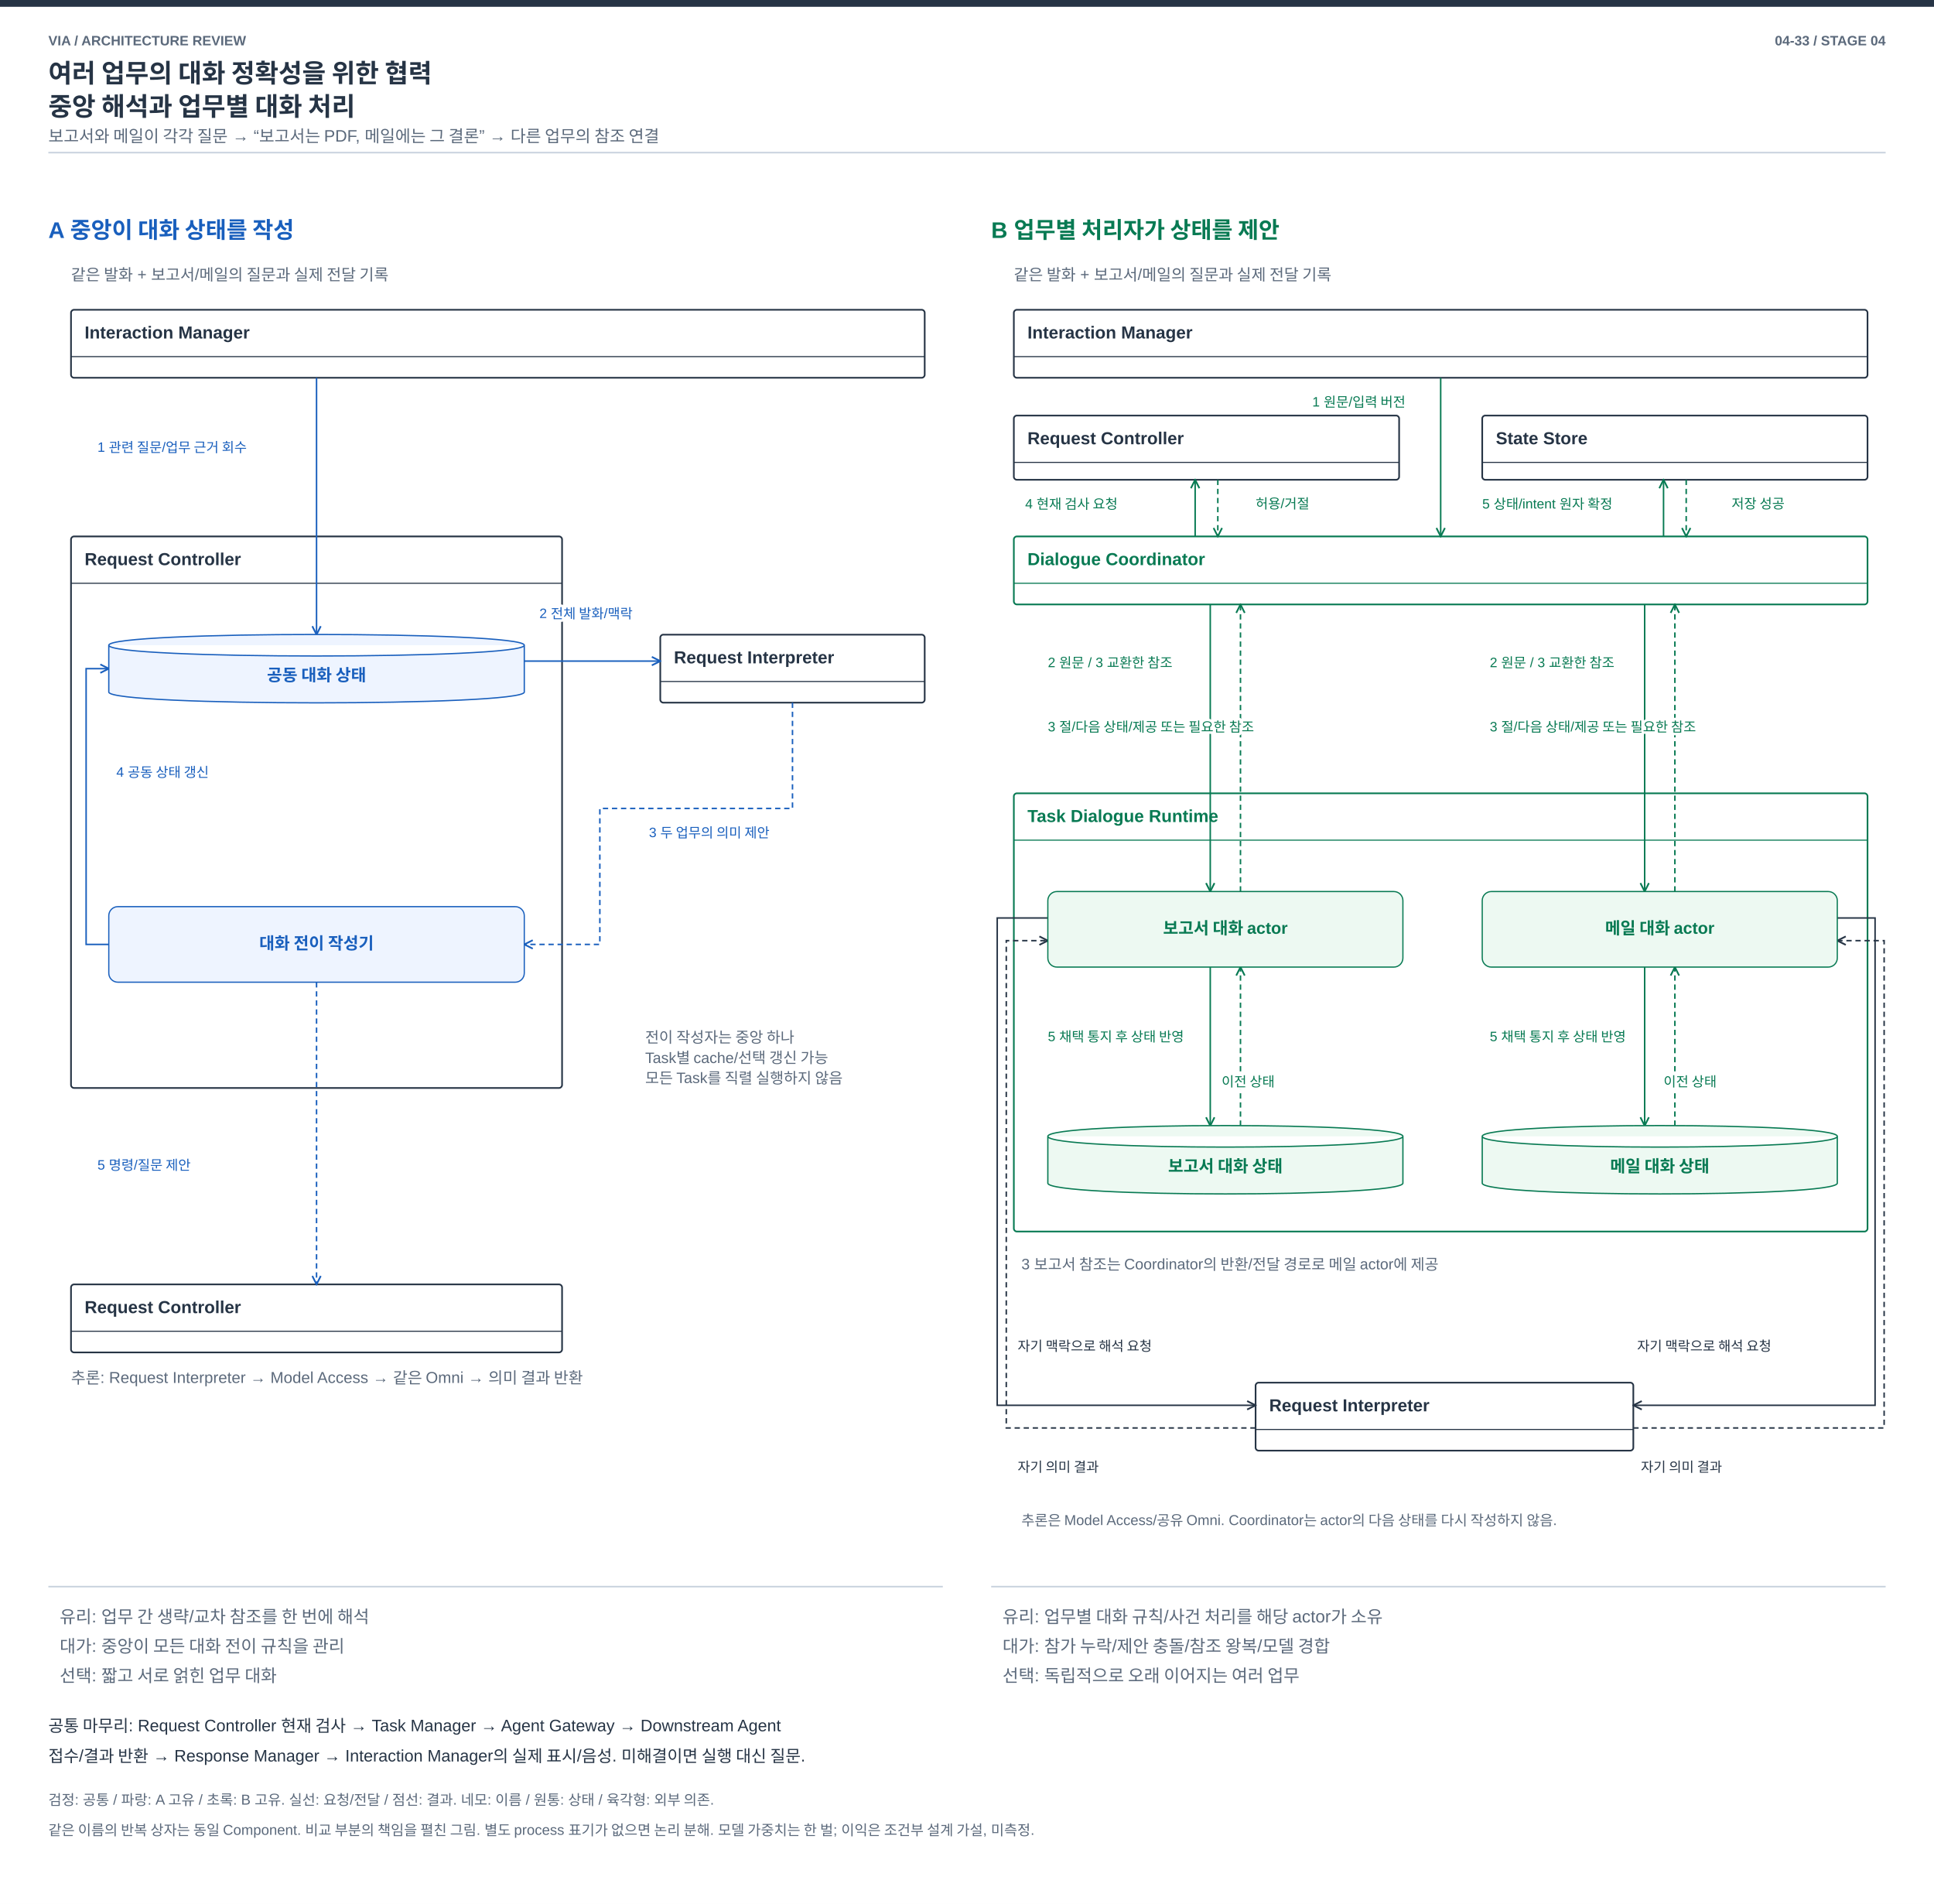
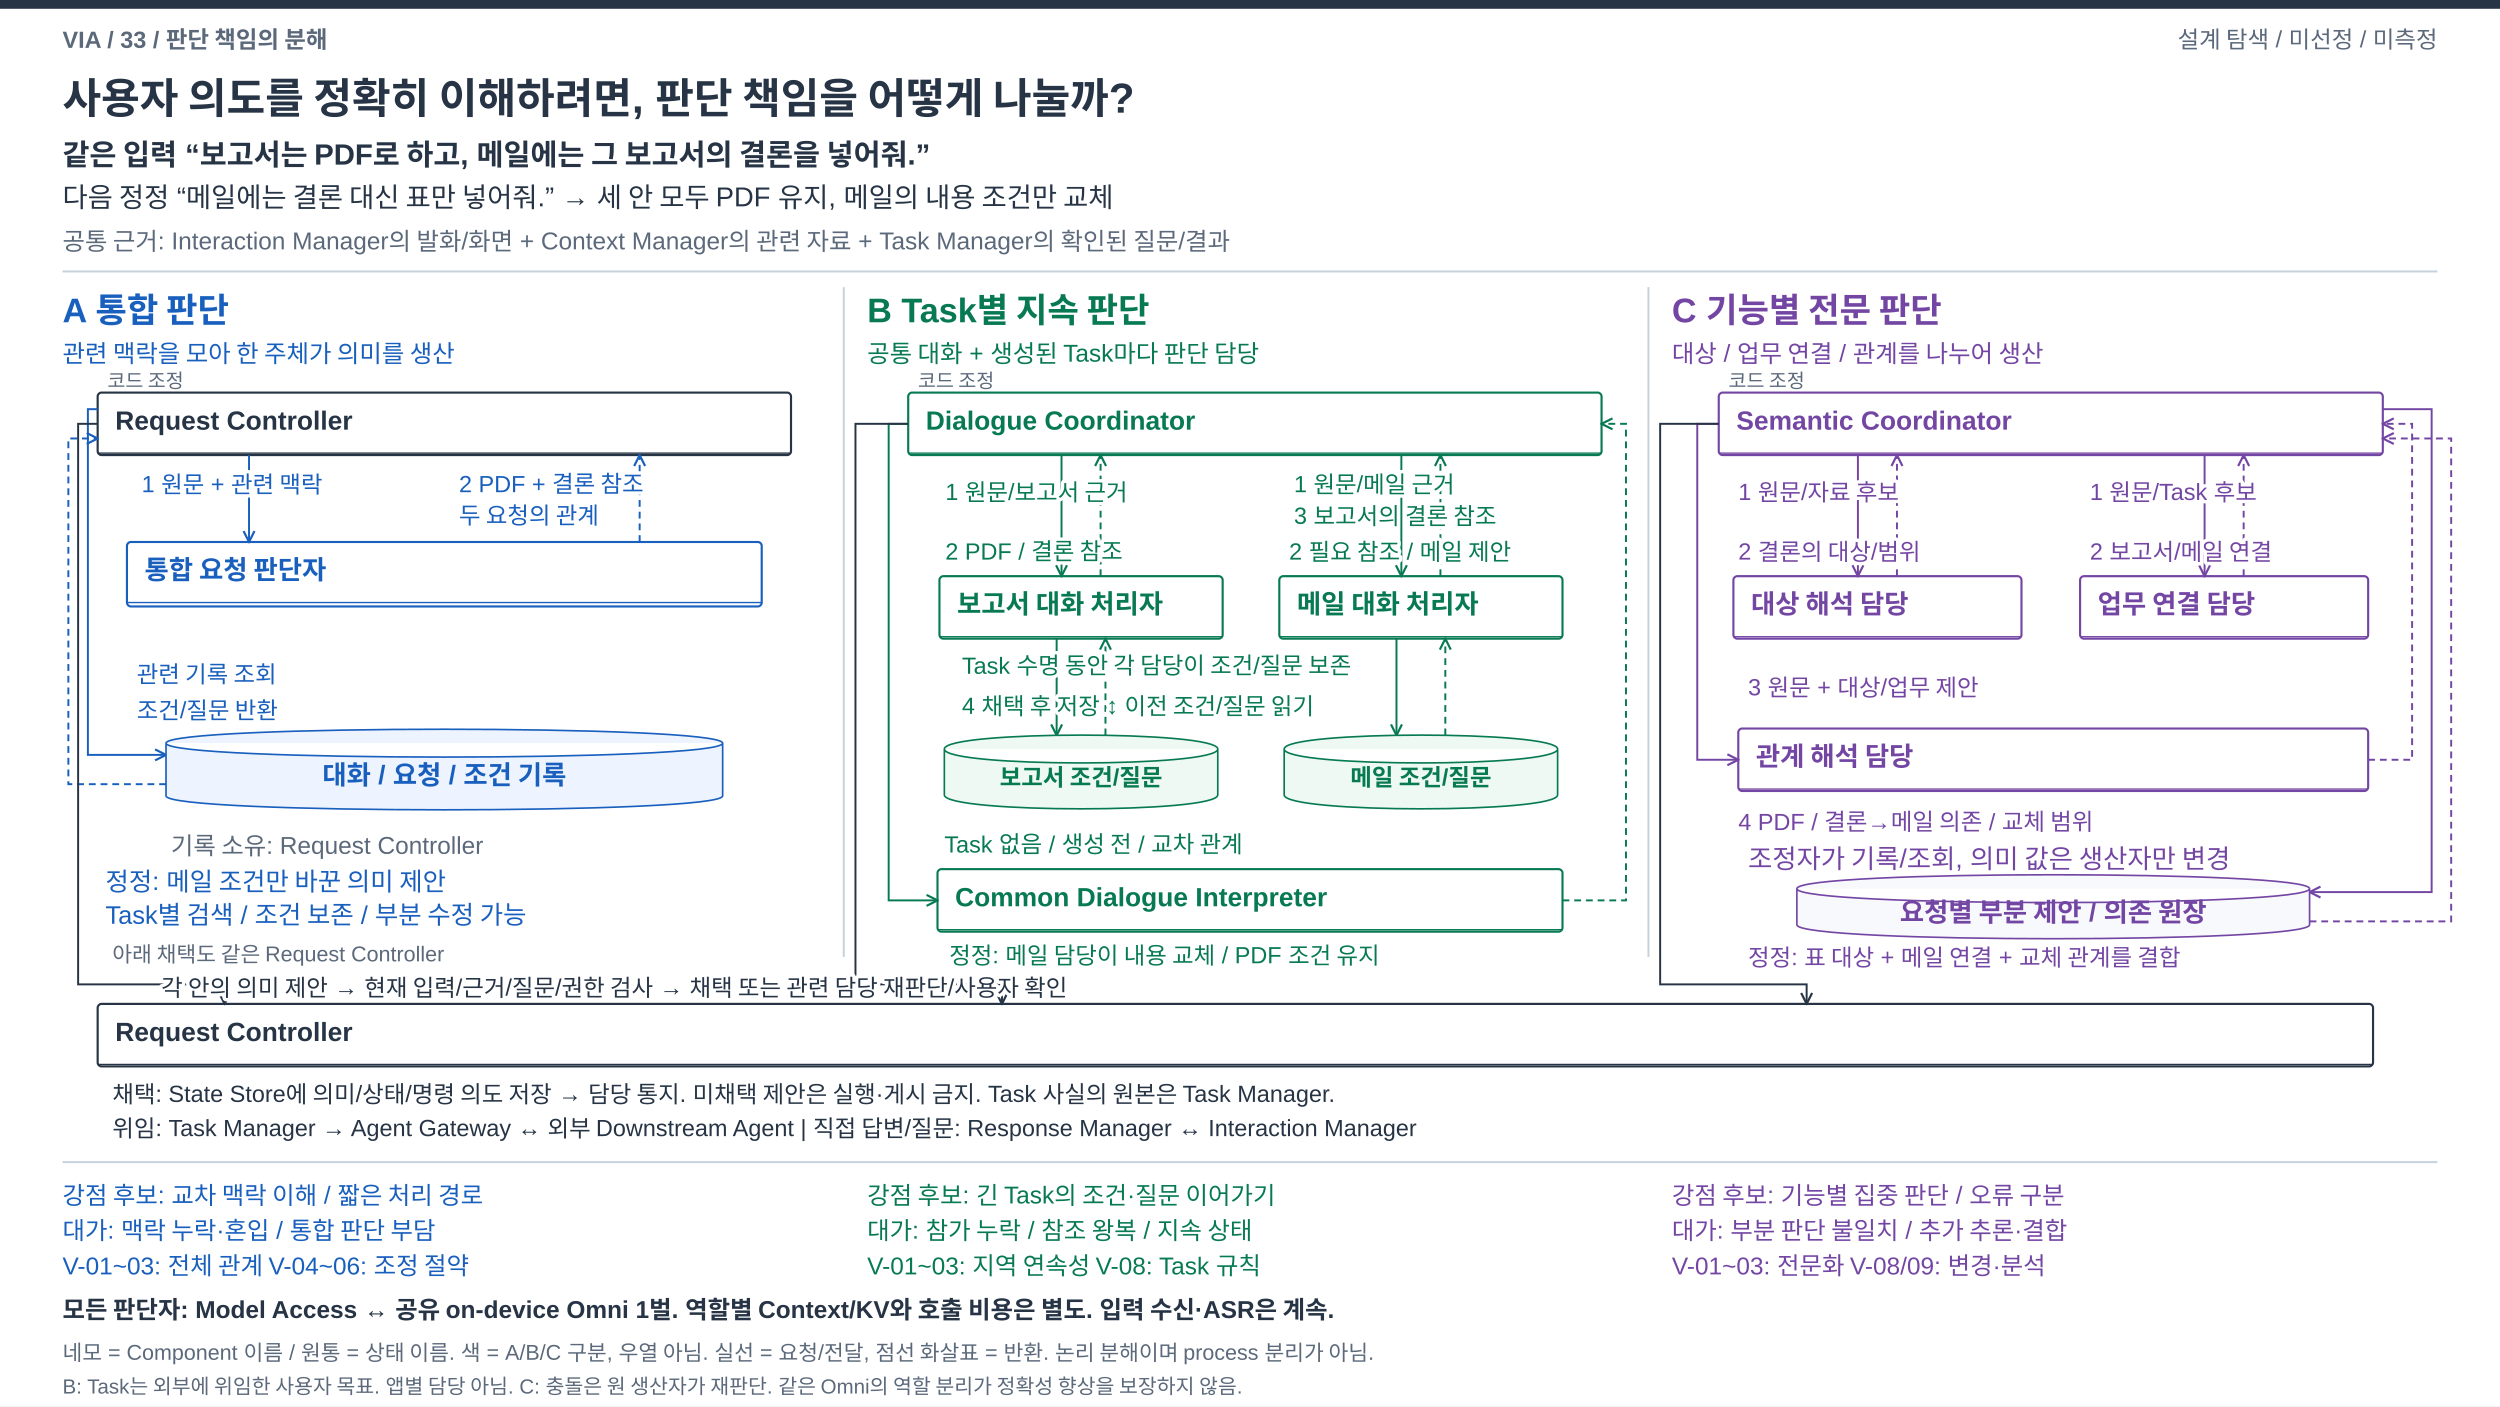
- <svg xmlns="http://www.w3.org/2000/svg" width="2560" height="2520" viewBox="0 0 2560 2520" role="img" aria-labelledby="title">
+ <svg xmlns="http://www.w3.org/2000/svg" width="2560" height="1440" viewBox="0 0 2560 1440" role="img" aria-labelledby="title">
  <defs>
    <marker id="a263445" viewBox="0 0 10 10" refX="9" refY="5" markerWidth="7" markerHeight="7" orient="auto-start-reverse">
      <path d="M1 1L9 5L1 9" fill="none" stroke="#263445" stroke-width="1.6" />
    </marker>
    <marker id="a195FBD" viewBox="0 0 10 10" refX="9" refY="5" markerWidth="7" markerHeight="7" orient="auto-start-reverse">
      <path d="M1 1L9 5L1 9" fill="none" stroke="#195FBD" stroke-width="1.6" />
    </marker>
    <marker id="a087A53" viewBox="0 0 10 10" refX="9" refY="5" markerWidth="7" markerHeight="7" orient="auto-start-reverse">
      <path d="M1 1L9 5L1 9" fill="none" stroke="#087A53" stroke-width="1.6" />
    </marker>
+     <marker id="a7446A4" viewBox="0 0 10 10" refX="9" refY="5" markerWidth="7" markerHeight="7" orient="auto-start-reverse">
+       <path d="M1 1L9 5L1 9" fill="none" stroke="#7446A4" stroke-width="1.6" />
+     </marker>
  </defs>
-   <rect width="2560" height="2520" fill="white" />
+   <rect width="2560" height="1440" fill="white" />
  <g font-family="Arial, Apple SD Gothic Neo, Malgun Gothic, sans-serif">
    <rect id="e1" x="0" y="0" width="2560" height="9" rx="0" fill="#263445" stroke="none" stroke-width="1.5" />
    <g id="Arc" data-component="true">
-       <rect x="94" y="410" width="1130" height="90" rx="4" fill="white" stroke="#263445" stroke-width="2.2" />
-       <path d="M94 472H1224" stroke="#263445" stroke-width="1.4" />
-       <text x="112" y="448.0" text-anchor="start" font-size="23" font-weight="700" fill="#263445">Interaction Manager</text>
-     </g>
-     <g id="Aowner" data-component="true">
-       <rect x="94" y="710" width="650" height="730" rx="4" fill="white" stroke="#263445" stroke-width="2.2" />
-       <path d="M94 772H744" stroke="#263445" stroke-width="1.4" />
-       <text x="112" y="748.0" text-anchor="start" font-size="23" font-weight="700" fill="#263445">Request Controller</text>
-     </g>
-     <g id="Ari" data-component="true">
-       <rect x="874" y="840" width="350" height="90" rx="4" fill="white" stroke="#263445" stroke-width="2.2" />
-       <path d="M874 902H1224" stroke="#263445" stroke-width="1.4" />
-       <text x="892" y="878.0" text-anchor="start" font-size="23" font-weight="700" fill="#263445">Request Interpreter</text>
-     </g>
-     <g id="Aout" data-component="true">
-       <rect x="94" y="1700" width="650" height="90" rx="4" fill="white" stroke="#263445" stroke-width="2.2" />
-       <path d="M94 1762H744" stroke="#263445" stroke-width="1.4" />
-       <text x="112" y="1738.0" text-anchor="start" font-size="23" font-weight="700" fill="#263445">Request Controller</text>
-     </g>
-     <g id="Brc" data-component="true">
-       <rect x="1342" y="410" width="1130" height="90" rx="4" fill="white" stroke="#263445" stroke-width="2.2" />
-       <path d="M1342 472H2472" stroke="#263445" stroke-width="1.4" />
-       <text x="1360" y="448.0" text-anchor="start" font-size="23" font-weight="700" fill="#263445">Interaction Manager</text>
+       <rect x="100" y="402" width="710" height="64" rx="4" fill="white" stroke="#263445" stroke-width="2.2" />
+       <path d="M100 464H810" stroke="#263445" stroke-width="1.4" />
+       <text x="118" y="440.0" text-anchor="start" font-size="27" font-weight="700" fill="#263445">Request Controller</text>
+     </g>
+     <g id="Ajudge" data-component="true">
+       <rect x="130" y="555" width="650" height="66" rx="4" fill="white" stroke="#195FBD" stroke-width="2.2" />
+       <path d="M130 617H780" stroke="#195FBD" stroke-width="1.4" />
+       <text x="148" y="593.0" text-anchor="start" font-size="27" font-weight="700" fill="#195FBD">통합 요청 판단자</text>
    </g>
    <g id="Bcoord" data-component="true">
-       <rect x="1342" y="710" width="1130" height="90" rx="4" fill="white" stroke="#087A53" stroke-width="2.2" />
-       <path d="M1342 772H2472" stroke="#087A53" stroke-width="1.4" />
-       <text x="1360" y="748.0" text-anchor="start" font-size="23" font-weight="700" fill="#087A53">Dialogue Coordinator</text>
-     </g>
-     <g id="Bruntime" data-component="true">
-       <rect x="1342" y="1050" width="1130" height="580" rx="4" fill="white" stroke="#087A53" stroke-width="2.2" />
-       <path d="M1342 1112H2472" stroke="#087A53" stroke-width="1.4" />
-       <text x="1360" y="1088.0" text-anchor="start" font-size="23" font-weight="700" fill="#087A53">Task Dialogue Runtime</text>
-     </g>
-     <g id="Bguard" data-component="true">
-       <rect x="1342" y="550" width="510" height="85" rx="4" fill="white" stroke="#263445" stroke-width="2.2" />
-       <path d="M1342 612H1852" stroke="#263445" stroke-width="1.4" />
-       <text x="1360" y="588.0" text-anchor="start" font-size="23" font-weight="700" fill="#263445">Request Controller</text>
-     </g>
-     <g id="Bcommit" data-component="true">
-       <rect x="1962" y="550" width="510" height="85" rx="4" fill="white" stroke="#263445" stroke-width="2.2" />
-       <path d="M1962 612H2472" stroke="#263445" stroke-width="1.4" />
-       <text x="1980" y="588.0" text-anchor="start" font-size="23" font-weight="700" fill="#263445">State Store</text>
-     </g>
-     <g id="Bri" data-component="true">
-       <rect x="1662" y="1830" width="500" height="90" rx="4" fill="white" stroke="#263445" stroke-width="2.2" />
-       <path d="M1662 1892H2162" stroke="#263445" stroke-width="1.4" />
-       <text x="1680" y="1868.0" text-anchor="start" font-size="23" font-weight="700" fill="#263445">Request Interpreter</text>
-     </g>
-     <polyline id="e6" points="64,202 2496,202" fill="none" stroke="#C7D1DD" stroke-width="2" />
-     <polyline id="e14" points="419.0,500 419.0,840" fill="none" stroke="#195FBD" stroke-width="2" marker-end="url(#a195FBD)" />
-     <polyline id="e16" points="694,875.0 874,875.0" fill="none" stroke="#195FBD" stroke-width="2" marker-end="url(#a195FBD)" />
-     <polyline id="e18" points="1049.0,930 1049,1070 794,1070 794,1250 694,1250.0" fill="none" stroke="#195FBD" stroke-width="2" stroke-dasharray="7 5" marker-end="url(#a195FBD)" />
-     <polyline id="e20" points="144,1250.0 114,1250 114,885 144,885.0" fill="none" stroke="#195FBD" stroke-width="2" marker-end="url(#a195FBD)" />
-     <polyline id="e23" points="419.0,1300 419.0,1700" fill="none" stroke="#195FBD" stroke-width="2" stroke-dasharray="7 5" marker-end="url(#a195FBD)" />
-     <polyline id="e27" points="64,2100 1248,2100" fill="none" stroke="#C7D1DD" stroke-width="2" />
-     <polyline id="e38" points="1907.0,500 1907.0,710" fill="none" stroke="#087A53" stroke-width="2" marker-end="url(#a087A53)" />
-     <polyline id="e40" points="1602.0,800 1602.0,1180" fill="none" stroke="#087A53" stroke-width="2" marker-end="url(#a087A53)" />
-     <polyline id="e42" points="1642.0,1180 1642.0,800" fill="none" stroke="#087A53" stroke-width="2" stroke-dasharray="7 5" marker-end="url(#a087A53)" />
-     <polyline id="e44" points="1602.0,1280 1602.0,1490" fill="none" stroke="#087A53" stroke-width="2" marker-end="url(#a087A53)" />
-     <polyline id="e46" points="1642.0,1490 1642.0,1280" fill="none" stroke="#087A53" stroke-width="2" stroke-dasharray="7 5" marker-end="url(#a087A53)" />
-     <polyline id="e48" points="2177.0,800 2177.0,1180" fill="none" stroke="#087A53" stroke-width="2" marker-end="url(#a087A53)" />
-     <polyline id="e50" points="2217.0,1180 2217.0,800" fill="none" stroke="#087A53" stroke-width="2" stroke-dasharray="7 5" marker-end="url(#a087A53)" />
-     <polyline id="e52" points="2177.0,1280 2177.0,1490" fill="none" stroke="#087A53" stroke-width="2" marker-end="url(#a087A53)" />
-     <polyline id="e54" points="2217.0,1490 2217.0,1280" fill="none" stroke="#087A53" stroke-width="2" stroke-dasharray="7 5" marker-end="url(#a087A53)" />
-     <polyline id="e58" points="1582.0,710 1582.0,635" fill="none" stroke="#087A53" stroke-width="2" marker-end="url(#a087A53)" />
-     <polyline id="e60" points="1612.0,635 1612.0,710" fill="none" stroke="#087A53" stroke-width="2" stroke-dasharray="7 5" marker-end="url(#a087A53)" />
-     <polyline id="e62" points="2202.0,710 2202.0,635" fill="none" stroke="#087A53" stroke-width="2" marker-end="url(#a087A53)" />
-     <polyline id="e64" points="2232.0,635 2232.0,710" fill="none" stroke="#087A53" stroke-width="2" stroke-dasharray="7 5" marker-end="url(#a087A53)" />
-     <polyline id="e68" points="1387,1215.0 1320,1215 1320,1860 1662,1860.0" fill="none" stroke="#263445" stroke-width="2" marker-end="url(#a263445)" />
-     <polyline id="e70" points="1662,1890.0 1332,1890 1332,1245 1387,1245.0" fill="none" stroke="#263445" stroke-width="2" stroke-dasharray="7 5" marker-end="url(#a263445)" />
-     <polyline id="e72" points="2432,1215.0 2482,1215 2482,1860 2162,1860.0" fill="none" stroke="#263445" stroke-width="2" marker-end="url(#a263445)" />
-     <polyline id="e74" points="2162,1890.0 2494,1890 2494,1245 2432,1245.0" fill="none" stroke="#263445" stroke-width="2" stroke-dasharray="7 5" marker-end="url(#a263445)" />
-     <polyline id="e77" points="1312,2100 2496,2100" fill="none" stroke="#C7D1DD" stroke-width="2" />
-     <g id="Astate" data-node="true" data-x="144" data-y="840" data-w="550" data-h="90">
-       <path d="M144 854C144 835 694 835 694 854V916C694 935 144 935 144 916Z M144 854C144 873 694 873 694 854" fill="#EEF4FF" stroke="#195FBD" stroke-width="1.7" />
-       <text x="419.0" y="901.25" text-anchor="middle" font-size="22" font-weight="700" fill="#195FBD">공동 대화 상태</text>
-     </g>
-     <g id="Atransition" data-node="true" data-x="144" data-y="1200" data-w="550" data-h="100">
-       <rect x="144" y="1200" width="550" height="100" rx="12" fill="#EEF4FF" stroke="#195FBD" stroke-width="1.6" />
-       <text x="419.0" y="1256.25" text-anchor="middle" font-size="22" font-weight="700" fill="#195FBD">대화 전이 작성기</text>
-     </g>
-     <g id="Br" data-node="true" data-x="1387" data-y="1180" data-w="470" data-h="100">
-       <rect x="1387" y="1180" width="470" height="100" rx="12" fill="#EDF9F2" stroke="#087A53" stroke-width="1.6" />
-       <text x="1622.0" y="1236.25" text-anchor="middle" font-size="22" font-weight="700" fill="#087A53">보고서 대화 actor</text>
-     </g>
-     <g id="Bm" data-node="true" data-x="1962" data-y="1180" data-w="470" data-h="100">
-       <rect x="1962" y="1180" width="470" height="100" rx="12" fill="#EDF9F2" stroke="#087A53" stroke-width="1.6" />
-       <text x="2197.0" y="1236.25" text-anchor="middle" font-size="22" font-weight="700" fill="#087A53">메일 대화 actor</text>
-     </g>
-     <g id="Brs" data-node="true" data-x="1387" data-y="1490" data-w="470" data-h="90">
-       <path d="M1387 1504C1387 1485 1857 1485 1857 1504V1566C1857 1585 1387 1585 1387 1566Z M1387 1504C1387 1523 1857 1523 1857 1504" fill="#EDF9F2" stroke="#087A53" stroke-width="1.7" />
-       <text x="1622.0" y="1551.25" text-anchor="middle" font-size="22" font-weight="700" fill="#087A53">보고서 대화 상태</text>
-     </g>
-     <g id="Bms" data-node="true" data-x="1962" data-y="1490" data-w="470" data-h="90">
-       <path d="M1962 1504C1962 1485 2432 1485 2432 1504V1566C2432 1585 1962 1585 1962 1566Z M1962 1504C1962 1523 2432 1523 2432 1504" fill="#EDF9F2" stroke="#087A53" stroke-width="1.7" />
-       <text x="2197.0" y="1551.25" text-anchor="middle" font-size="22" font-weight="700" fill="#087A53">메일 대화 상태</text>
+       <rect x="930" y="402" width="710" height="64" rx="4" fill="white" stroke="#087A53" stroke-width="2.2" />
+       <path d="M930 464H1640" stroke="#087A53" stroke-width="1.4" />
+       <text x="948" y="440.0" text-anchor="start" font-size="27" font-weight="700" fill="#087A53">Dialogue Coordinator</text>
+     </g>
+     <g id="Br" data-component="true">
+       <rect x="962" y="590" width="290" height="64" rx="4" fill="white" stroke="#087A53" stroke-width="2.2" />
+       <path d="M962 652H1252" stroke="#087A53" stroke-width="1.4" />
+       <text x="980" y="628.0" text-anchor="start" font-size="27" font-weight="700" fill="#087A53">보고서 대화 처리자</text>
+     </g>
+     <g id="Bm" data-component="true">
+       <rect x="1310" y="590" width="290" height="64" rx="4" fill="white" stroke="#087A53" stroke-width="2.2" />
+       <path d="M1310 652H1600" stroke="#087A53" stroke-width="1.4" />
+       <text x="1328" y="628.0" text-anchor="start" font-size="27" font-weight="700" fill="#087A53">메일 대화 처리자</text>
+     </g>
+     <g id="Bcommon" data-component="true">
+       <rect x="960" y="890" width="640" height="64" rx="4" fill="white" stroke="#087A53" stroke-width="2.2" />
+       <path d="M960 952H1600" stroke="#087A53" stroke-width="1.4" />
+       <text x="978" y="928.0" text-anchor="start" font-size="27" font-weight="700" fill="#087A53">Common Dialogue Interpreter</text>
+     </g>
+     <g id="Ccoord" data-component="true">
+       <rect x="1760" y="402" width="680" height="64" rx="4" fill="white" stroke="#7446A4" stroke-width="2.2" />
+       <path d="M1760 464H2440" stroke="#7446A4" stroke-width="1.4" />
+       <text x="1778" y="440.0" text-anchor="start" font-size="27" font-weight="700" fill="#7446A4">Semantic Coordinator</text>
+     </g>
+     <g id="Cref" data-component="true">
+       <rect x="1775" y="590" width="295" height="64" rx="4" fill="white" stroke="#7446A4" stroke-width="2.2" />
+       <path d="M1775 652H2070" stroke="#7446A4" stroke-width="1.4" />
+       <text x="1793" y="628.0" text-anchor="start" font-size="27" font-weight="700" fill="#7446A4">대상 해석 담당</text>
+     </g>
+     <g id="Ctask" data-component="true">
+       <rect x="2130" y="590" width="295" height="64" rx="4" fill="white" stroke="#7446A4" stroke-width="2.2" />
+       <path d="M2130 652H2425" stroke="#7446A4" stroke-width="1.4" />
+       <text x="2148" y="628.0" text-anchor="start" font-size="27" font-weight="700" fill="#7446A4">업무 연결 담당</text>
+     </g>
+     <g id="Crel" data-component="true">
+       <rect x="1780" y="746" width="645" height="64" rx="4" fill="white" stroke="#7446A4" stroke-width="2.2" />
+       <path d="M1780 808H2425" stroke="#7446A4" stroke-width="1.4" />
+       <text x="1798" y="784.0" text-anchor="start" font-size="27" font-weight="700" fill="#7446A4">관계 해석 담당</text>
+     </g>
+     <g id="guard" data-component="true">
+       <rect x="100" y="1028" width="2330" height="64" rx="4" fill="white" stroke="#263445" stroke-width="2.2" />
+       <path d="M100 1090H2430" stroke="#263445" stroke-width="1.4" />
+       <text x="118" y="1066.0" text-anchor="start" font-size="27" font-weight="700" fill="#263445">Request Controller</text>
+     </g>
+     <polyline id="e8" points="64,278 2496,278" fill="none" stroke="#C7D1DD" stroke-width="2" />
+     <polyline id="e15" points="864,294 864,980" fill="none" stroke="#C7D1DD" stroke-width="2" />
+     <polyline id="e16" points="1688,294 1688,980" fill="none" stroke="#C7D1DD" stroke-width="2" />
+     <polyline id="e22" points="255.0,466 255.0,555" fill="none" stroke="#195FBD" stroke-width="2" marker-end="url(#a195FBD)" />
+     <polyline id="e24" points="655.0,555 655.0,466" fill="none" stroke="#195FBD" stroke-width="2" stroke-dasharray="7 5" marker-end="url(#a195FBD)" />
+     <polyline id="e27" points="100,419.0 90,419 90,773 170,773.0" fill="none" stroke="#195FBD" stroke-width="2" marker-end="url(#a195FBD)" />
+     <polyline id="e29" points="170,803.0 70,803 70,449 100,449.0" fill="none" stroke="#195FBD" stroke-width="2" stroke-dasharray="7 5" marker-end="url(#a195FBD)" />
+     <polyline id="e37" points="1087.0,466 1087.0,590" fill="none" stroke="#087A53" stroke-width="2" marker-end="url(#a087A53)" />
+     <polyline id="e39" points="1435.0,466 1435.0,590" fill="none" stroke="#087A53" stroke-width="2" marker-end="url(#a087A53)" />
+     <polyline id="e41" points="1127.0,590 1127.0,466" fill="none" stroke="#087A53" stroke-width="2" stroke-dasharray="7 5" marker-end="url(#a087A53)" />
+     <polyline id="e43" points="1475.0,590 1475.0,466" fill="none" stroke="#087A53" stroke-width="2" stroke-dasharray="7 5" marker-end="url(#a087A53)" />
+     <polyline id="e47" points="1082.0,654 1082.0,753" fill="none" stroke="#087A53" stroke-width="2" marker-end="url(#a087A53)" />
+     <polyline id="e48" points="1132.0,753 1132.0,654" fill="none" stroke="#087A53" stroke-width="2" stroke-dasharray="7 5" marker-end="url(#a087A53)" />
+     <polyline id="e49" points="1430.0,654 1430.0,753" fill="none" stroke="#087A53" stroke-width="2" marker-end="url(#a087A53)" />
+     <polyline id="e50" points="1480.0,753 1480.0,654" fill="none" stroke="#087A53" stroke-width="2" stroke-dasharray="7 5" marker-end="url(#a087A53)" />
+     <polyline id="e54" points="930,434.0 910,434 910,922 960,922.0" fill="none" stroke="#087A53" stroke-width="2" marker-end="url(#a087A53)" />
+     <polyline id="e56" points="1600,922.0 1665,922 1665,434 1640,434.0" fill="none" stroke="#087A53" stroke-width="2" stroke-dasharray="7 5" marker-end="url(#a087A53)" />
+     <polyline id="e61" points="1902.5,466 1902.5,590" fill="none" stroke="#7446A4" stroke-width="2" marker-end="url(#a7446A4)" />
+     <polyline id="e63" points="2257.5,466 2257.5,590" fill="none" stroke="#7446A4" stroke-width="2" marker-end="url(#a7446A4)" />
+     <polyline id="e65" points="1942.5,590 1942.5,466" fill="none" stroke="#7446A4" stroke-width="2" stroke-dasharray="7 5" marker-end="url(#a7446A4)" />
+     <polyline id="e67" points="2297.5,590 2297.5,466" fill="none" stroke="#7446A4" stroke-width="2" stroke-dasharray="7 5" marker-end="url(#a7446A4)" />
+     <polyline id="e70" points="1760,434.0 1738,434 1738,778 1780,778.0" fill="none" stroke="#7446A4" stroke-width="2" marker-end="url(#a7446A4)" />
+     <polyline id="e72" points="2425,778.0 2470,778 2470,434 2440,434.0" fill="none" stroke="#7446A4" stroke-width="2" stroke-dasharray="7 5" marker-end="url(#a7446A4)" />
+     <polyline id="e75" points="2440,419.0 2490,419 2490,913.5 2365,913.5" fill="none" stroke="#7446A4" stroke-width="2" marker-end="url(#a7446A4)" />
+     <polyline id="e76" points="2365,943.5 2510,943.5 2510,449 2440,449.0" fill="none" stroke="#7446A4" stroke-width="2" stroke-dasharray="7 5" marker-end="url(#a7446A4)" />
+     <polyline id="e80" points="100,434.0 80,434.0 80,1008 230,1008 230.0,1028" fill="none" stroke="#263445" stroke-width="2" marker-end="url(#a263445)" />
+     <polyline id="e81" points="930,434.0 876,434.0 876,1008 1026,1008 1026.0,1028" fill="none" stroke="#263445" stroke-width="2" marker-end="url(#a263445)" />
+     <polyline id="e82" points="1760,434.0 1700,434.0 1700,1008 1850,1008 1850.0,1028" fill="none" stroke="#263445" stroke-width="2" marker-end="url(#a263445)" />
+     <polyline id="e86" points="64,1190 2496,1190" fill="none" stroke="#C7D1DD" stroke-width="2" />
+     <g id="Astate" data-node="true" data-x="170" data-y="747" data-w="570" data-h="82">
+       <path d="M170 761C170 742 740 742 740 761V815C740 834 170 834 170 815Z M170 761C170 780 740 780 740 761" fill="#EEF4FF" stroke="#195FBD" stroke-width="1.7" />
+       <text x="455.0" y="803.125" text-anchor="middle" font-size="27" font-weight="700" fill="#195FBD">대화 / 요청 / 조건 기록</text>
+     </g>
+     <g id="Brs" data-node="true" data-x="967" data-y="753" data-w="280" data-h="75">
+       <path d="M967 767C967 748 1247 748 1247 767V814C1247 833 967 833 967 814Z M967 767C967 786 1247 786 1247 767" fill="#EDF9F2" stroke="#087A53" stroke-width="1.7" />
+       <text x="1107.0" y="804.5" text-anchor="middle" font-size="24" font-weight="700" fill="#087A53">보고서 조건/질문</text>
+     </g>
+     <g id="Bms" data-node="true" data-x="1315" data-y="753" data-w="280" data-h="75">
+       <path d="M1315 767C1315 748 1595 748 1595 767V814C1595 833 1315 833 1315 814Z M1315 767C1315 786 1595 786 1595 767" fill="#EDF9F2" stroke="#087A53" stroke-width="1.7" />
+       <text x="1455.0" y="804.5" text-anchor="middle" font-size="24" font-weight="700" fill="#087A53">메일 조건/질문</text>
+     </g>
+     <g id="Cstate" data-node="true" data-x="1840" data-y="896" data-w="525" data-h="65">
+       <path d="M1840 910C1840 891 2365 891 2365 910V947C2365 966 1840 966 1840 947Z M1840 910C1840 929 2365 929 2365 910" fill="#F7F9FC" stroke="#7446A4" stroke-width="1.7" />
+       <text x="2102.5" y="943.625" text-anchor="middle" font-size="27" font-weight="700" fill="#7446A4">요청별 부분 제안 / 의존 원장</text>
    </g>
    <g id="e2">
-       <text x="64" y="60.0" text-anchor="start" font-size="18" font-weight="700" fill="#5B697B">VIA  /  ARCHITECTURE REVIEW</text>
+       <text x="64" y="49.0" text-anchor="start" font-size="24" font-weight="700" fill="#5B697B">VIA / 33 / 판단 책임의 분해</text>
    </g>
    <g id="e3">
-       <text x="2496" y="60.0" text-anchor="end" font-size="18" font-weight="700" fill="#5B697B">04-33  /  STAGE 04</text>
+       <text x="2496" y="49.0" text-anchor="end" font-size="24" font-weight="400" fill="#5B697B">설계 탐색 / 미선정 / 미측정</text>
    </g>
    <g id="e4">
-       <text x="64" y="109" text-anchor="start" font-size="34" font-weight="700" fill="#263445">여러 업무의 대화 정확성을 위한 협력</text>
-       <text x="64" y="153" text-anchor="start" font-size="34" font-weight="700" fill="#263445">중앙 해석과 업무별 대화 처리</text>
+       <text x="64" y="116.0" text-anchor="start" font-size="43" font-weight="700" fill="#263445">사용자 의도를 정확히 이해하려면, 판단 책임을 어떻게 나눌까?</text>
    </g>
    <g id="e5">
-       <text x="64" y="188.0" text-anchor="start" font-size="22" font-weight="400" fill="#5B697B">보고서와 메일이 각각 질문 → “보고서는 PDF, 메일에는 그 결론” → 다른 업무의 참조 연결</text>
+       <text x="64" y="169.0" text-anchor="start" font-size="30" font-weight="700" fill="#263445">같은 입력  “보고서는 PDF로 하고, 메일에는 그 보고서의 결론을 넣어줘.”</text>
+     </g>
+     <g id="e6">
+       <text x="64" y="212.0" text-anchor="start" font-size="28" font-weight="400" fill="#263445">다음 정정  “메일에는 결론 대신 표만 넣어줘.”   →   세 안 모두 PDF 유지, 메일의 내용 조건만 교체</text>
    </g>
    <g id="e7">
-       <text x="64" y="315.0" text-anchor="start" font-size="30" font-weight="700" fill="#195FBD">A  중앙이 대화 상태를 작성</text>
+       <text x="64" y="256.0" text-anchor="start" font-size="25" font-weight="400" fill="#5B697B">공통 근거: Interaction Manager의 발화/화면 + Context Manager의 관련 자료 + Task Manager의 확인된 질문/결과</text>
    </g>
    <g id="e9">
-       <text x="94" y="371.0" text-anchor="start" font-size="21" font-weight="400" fill="#5B697B">같은 발화 + 보고서/메일의 질문과 실제 전달 기록</text>
-     </g>
-     <g id="e15" paint-order="stroke" stroke="white" stroke-width="7" stroke-linejoin="round">
-       <text x="129" y="598.0" text-anchor="start" font-size="18" font-weight="400" fill="#195FBD">1  관련 질문/업무 근거 회수</text>
-     </g>
-     <g id="e17" paint-order="stroke" stroke="white" stroke-width="7" stroke-linejoin="round">
-       <text x="714" y="818.0" text-anchor="start" font-size="18" font-weight="400" fill="#195FBD">2  전체 발화/맥락</text>
-     </g>
-     <g id="e19" paint-order="stroke" stroke="white" stroke-width="7" stroke-linejoin="round">
-       <text x="859" y="1108.0" text-anchor="start" font-size="18" font-weight="400" fill="#195FBD">3  두 업무의 의미 제안</text>
-     </g>
-     <g id="e21" paint-order="stroke" stroke="white" stroke-width="7" stroke-linejoin="round">
-       <text x="154" y="1028.0" text-anchor="start" font-size="18" font-weight="400" fill="#195FBD">4  공동 상태 갱신</text>
-     </g>
-     <g id="e24" paint-order="stroke" stroke="white" stroke-width="7" stroke-linejoin="round">
-       <text x="129" y="1548.0" text-anchor="start" font-size="18" font-weight="400" fill="#195FBD">5  명령/질문 제안</text>
-     </g>
-     <g id="e25">
-       <text x="854" y="1380.0" text-anchor="start" font-size="20" font-weight="400" fill="#5B697B">전이 작성자는 중앙 하나</text>
-       <text x="854" y="1407.0" text-anchor="start" font-size="20" font-weight="400" fill="#5B697B">Task별 cache/선택 갱신 가능</text>
-       <text x="854" y="1434.0" text-anchor="start" font-size="20" font-weight="400" fill="#5B697B">모든 Task를 직렬 실행하지 않음</text>
-     </g>
-     <g id="e26">
-       <text x="94" y="1831.0" text-anchor="start" font-size="21" font-weight="400" fill="#5B697B">추론: Request Interpreter → Model Access → 같은 Omni → 의미 결과 반환</text>
-     </g>
-     <g id="e28">
-       <text x="79" y="2148" text-anchor="start" font-size="23" font-weight="400" fill="#5B697B">유리: 업무 간 생략/교차 참조를 한 번에 해석</text>
-       <text x="79" y="2187" text-anchor="start" font-size="23" font-weight="400" fill="#5B697B">대가: 중앙이 모든 대화 전이 규칙을 관리</text>
-       <text x="79" y="2226" text-anchor="start" font-size="23" font-weight="400" fill="#5B697B">선택: 짧고 서로 얽힌 업무 대화</text>
-     </g>
-     <g id="e29">
-       <text x="1312" y="315.0" text-anchor="start" font-size="30" font-weight="700" fill="#087A53">B  업무별 처리자가 상태를 제안</text>
+       <text x="64" y="330.0" text-anchor="start" font-size="35" font-weight="700" fill="#195FBD">A  통합 판단</text>
+     </g>
+     <g id="e10">
+       <text x="64" y="371.0" text-anchor="start" font-size="25" font-weight="400" fill="#195FBD">관련 맥락을 모아 한 주체가 의미를 생산</text>
+     </g>
+     <g id="e11">
+       <text x="888" y="330.0" text-anchor="start" font-size="35" font-weight="700" fill="#087A53">B  Task별 지속 판단</text>
+     </g>
+     <g id="e12">
+       <text x="888" y="371.0" text-anchor="start" font-size="25" font-weight="400" fill="#087A53">공통 대화 + 생성된 Task마다 판단 담당</text>
+     </g>
+     <g id="e13">
+       <text x="1712" y="330.0" text-anchor="start" font-size="35" font-weight="700" fill="#7446A4">C  기능별 전문 판단</text>
+     </g>
+     <g id="e14">
+       <text x="1712" y="371.0" text-anchor="start" font-size="25" font-weight="400" fill="#7446A4">대상 / 업무 연결 / 관계를 나누어 생산</text>
+     </g>
+     <g id="e17">
+       <text x="110" y="397.0" text-anchor="start" font-size="20" font-weight="400" fill="#5B697B">코드 조정</text>
+     </g>
+     <g id="e18">
+       <text x="940" y="397.0" text-anchor="start" font-size="20" font-weight="400" fill="#5B697B">코드 조정</text>
+     </g>
+     <g id="e19">
+       <text x="1770" y="397.0" text-anchor="start" font-size="20" font-weight="400" fill="#5B697B">코드 조정</text>
+     </g>
+     <g id="e23" paint-order="stroke" stroke="white" stroke-width="7" stroke-linejoin="round">
+       <text x="145" y="504.0" text-anchor="start" font-size="24" font-weight="400" fill="#195FBD">1  원문 + 관련 맥락</text>
+     </g>
+     <g id="e25" paint-order="stroke" stroke="white" stroke-width="7" stroke-linejoin="round">
+       <text x="470" y="504.0" text-anchor="start" font-size="24" font-weight="400" fill="#195FBD">2  PDF + 결론 참조</text>
+       <text x="470" y="536.4" text-anchor="start" font-size="24" font-weight="400" fill="#195FBD">두 요청의 관계</text>
+     </g>
+     <g id="e28" paint-order="stroke" stroke="white" stroke-width="7" stroke-linejoin="round">
+       <text x="140" y="699.0" text-anchor="start" font-size="24" font-weight="400" fill="#195FBD">관련 기록 조회</text>
+     </g>
+     <g id="e30" paint-order="stroke" stroke="white" stroke-width="7" stroke-linejoin="round">
+       <text x="140" y="736.0" text-anchor="start" font-size="24" font-weight="400" fill="#195FBD">조건/질문 반환</text>
    </g>
    <g id="e31">
-       <text x="1342" y="371.0" text-anchor="start" font-size="21" font-weight="400" fill="#5B697B">같은 발화 + 보고서/메일의 질문과 실제 전달 기록</text>
-     </g>
-     <g id="e39" paint-order="stroke" stroke="white" stroke-width="7" stroke-linejoin="round">
-       <text x="1737" y="538.0" text-anchor="start" font-size="18" font-weight="400" fill="#087A53">1  원문/입력 버전</text>
-     </g>
-     <g id="e41" paint-order="stroke" stroke="white" stroke-width="7" stroke-linejoin="round">
-       <text x="1387" y="883.0" text-anchor="start" font-size="18" font-weight="400" fill="#087A53">2  원문 / 3  교환한 참조</text>
-     </g>
-     <g id="e43" paint-order="stroke" stroke="white" stroke-width="7" stroke-linejoin="round">
-       <text x="1387" y="968.0" text-anchor="start" font-size="18" font-weight="400" fill="#087A53">3  절/다음 상태/제공 또는 필요한 참조</text>
-     </g>
-     <g id="e45" paint-order="stroke" stroke="white" stroke-width="7" stroke-linejoin="round">
-       <text x="1387" y="1378.0" text-anchor="start" font-size="18" font-weight="400" fill="#087A53">5  채택 통지 후 상태 반영</text>
-     </g>
-     <g id="e47" paint-order="stroke" stroke="white" stroke-width="7" stroke-linejoin="round">
-       <text x="1617" y="1438.0" text-anchor="start" font-size="18" font-weight="400" fill="#087A53">이전 상태</text>
-     </g>
-     <g id="e49" paint-order="stroke" stroke="white" stroke-width="7" stroke-linejoin="round">
-       <text x="1972" y="883.0" text-anchor="start" font-size="18" font-weight="400" fill="#087A53">2  원문 / 3  교환한 참조</text>
+       <text x="175" y="875.0" text-anchor="start" font-size="25" font-weight="400" fill="#5B697B">기록 소유: Request Controller</text>
+     </g>
+     <g id="e32">
+       <text x="108" y="912" text-anchor="start" font-size="26" font-weight="400" fill="#195FBD">정정: 메일 조건만 바꾼 의미 제안</text>
+       <text x="108" y="946" text-anchor="start" font-size="26" font-weight="400" fill="#195FBD">Task별 검색 / 조건 보존 / 부분 수정 가능</text>
+     </g>
+     <g id="e33">
+       <text x="115" y="985.0" text-anchor="start" font-size="22" font-weight="400" fill="#5B697B">아래 채택도 같은 Request Controller</text>
+     </g>
+     <g id="e38" paint-order="stroke" stroke="white" stroke-width="7" stroke-linejoin="round">
+       <text x="968" y="512.0" text-anchor="start" font-size="24" font-weight="400" fill="#087A53">1  원문/보고서 근거</text>
+     </g>
+     <g id="e40" paint-order="stroke" stroke="white" stroke-width="7" stroke-linejoin="round">
+       <text x="1325" y="504.0" text-anchor="start" font-size="24" font-weight="400" fill="#087A53">1  원문/메일 근거</text>
+       <text x="1325" y="536.4" text-anchor="start" font-size="24" font-weight="400" fill="#087A53">3  보고서의 결론 참조</text>
+     </g>
+     <g id="e42" paint-order="stroke" stroke="white" stroke-width="7" stroke-linejoin="round">
+       <text x="968" y="573.0" text-anchor="start" font-size="24" font-weight="400" fill="#087A53">2  PDF / 결론 참조</text>
+     </g>
+     <g id="e44" paint-order="stroke" stroke="white" stroke-width="7" stroke-linejoin="round">
+       <text x="1320" y="573.0" text-anchor="start" font-size="24" font-weight="400" fill="#087A53">2  필요 참조 / 메일 제안</text>
    </g>
    <g id="e51" paint-order="stroke" stroke="white" stroke-width="7" stroke-linejoin="round">
-       <text x="1972" y="968.0" text-anchor="start" font-size="18" font-weight="400" fill="#087A53">3  절/다음 상태/제공 또는 필요한 참조</text>
-     </g>
-     <g id="e53" paint-order="stroke" stroke="white" stroke-width="7" stroke-linejoin="round">
-       <text x="1972" y="1378.0" text-anchor="start" font-size="18" font-weight="400" fill="#087A53">5  채택 통지 후 상태 반영</text>
+       <text x="985" y="690.0" text-anchor="start" font-size="24" font-weight="400" fill="#087A53">Task 수명 동안 각 담당이 조건/질문 보존</text>
+     </g>
+     <g id="e52" paint-order="stroke" stroke="white" stroke-width="7" stroke-linejoin="round">
+       <text x="985" y="731.0" text-anchor="start" font-size="24" font-weight="400" fill="#087A53">4  채택 후 저장 ↕ 이전 조건/질문 읽기</text>
    </g>
    <g id="e55" paint-order="stroke" stroke="white" stroke-width="7" stroke-linejoin="round">
-       <text x="2202" y="1438.0" text-anchor="start" font-size="18" font-weight="400" fill="#087A53">이전 상태</text>
-     </g>
-     <g id="e59" paint-order="stroke" stroke="white" stroke-width="7" stroke-linejoin="round">
-       <text x="1357" y="673.0" text-anchor="start" font-size="18" font-weight="400" fill="#087A53">4  현재 검사 요청</text>
-     </g>
-     <g id="e61" paint-order="stroke" stroke="white" stroke-width="7" stroke-linejoin="round">
-       <text x="1662" y="673.0" text-anchor="start" font-size="18" font-weight="400" fill="#087A53">허용/거절</text>
-     </g>
-     <g id="e63" paint-order="stroke" stroke="white" stroke-width="7" stroke-linejoin="round">
-       <text x="1962" y="673.0" text-anchor="start" font-size="18" font-weight="400" fill="#087A53">5  상태/intent 원자 확정</text>
-     </g>
-     <g id="e65" paint-order="stroke" stroke="white" stroke-width="7" stroke-linejoin="round">
-       <text x="2292" y="673.0" text-anchor="start" font-size="18" font-weight="400" fill="#087A53">저장 성공</text>
-     </g>
-     <g id="e66">
-       <text x="1352" y="1680.0" text-anchor="start" font-size="20" font-weight="400" fill="#5B697B">3  보고서 참조는 Coordinator의 반환/전달 경로로 메일 actor에 제공</text>
-     </g>
-     <g id="e69" paint-order="stroke" stroke="white" stroke-width="7" stroke-linejoin="round">
-       <text x="1347" y="1788.0" text-anchor="start" font-size="18" font-weight="400" fill="#263445">자기 맥락으로 해석 요청</text>
+       <text x="967" y="873.0" text-anchor="start" font-size="24" font-weight="400" fill="#087A53">Task 없음 / 생성 전 / 교차 관계</text>
+     </g>
+     <g id="e57">
+       <text x="972" y="987.0" text-anchor="start" font-size="24" font-weight="400" fill="#087A53">정정: 메일 담당이 내용 교체 / PDF 조건 유지</text>
+     </g>
+     <g id="e62" paint-order="stroke" stroke="white" stroke-width="7" stroke-linejoin="round">
+       <text x="1780" y="512.0" text-anchor="start" font-size="24" font-weight="400" fill="#7446A4">1  원문/자료 후보</text>
+     </g>
+     <g id="e64" paint-order="stroke" stroke="white" stroke-width="7" stroke-linejoin="round">
+       <text x="2140" y="512.0" text-anchor="start" font-size="24" font-weight="400" fill="#7446A4">1  원문/Task 후보</text>
+     </g>
+     <g id="e66" paint-order="stroke" stroke="white" stroke-width="7" stroke-linejoin="round">
+       <text x="1780" y="573.0" text-anchor="start" font-size="24" font-weight="400" fill="#7446A4">2  결론의 대상/범위</text>
+     </g>
+     <g id="e68" paint-order="stroke" stroke="white" stroke-width="7" stroke-linejoin="round">
+       <text x="2140" y="573.0" text-anchor="start" font-size="24" font-weight="400" fill="#7446A4">2  보고서/메일 연결</text>
    </g>
    <g id="e71" paint-order="stroke" stroke="white" stroke-width="7" stroke-linejoin="round">
-       <text x="1347" y="1948.0" text-anchor="start" font-size="18" font-weight="400" fill="#263445">자기 의미 결과</text>
+       <text x="1790" y="712.0" text-anchor="start" font-size="24" font-weight="400" fill="#7446A4">3  원문 + 대상/업무 제안</text>
    </g>
    <g id="e73" paint-order="stroke" stroke="white" stroke-width="7" stroke-linejoin="round">
-       <text x="2167" y="1788.0" text-anchor="start" font-size="18" font-weight="400" fill="#263445">자기 맥락으로 해석 요청</text>
-     </g>
-     <g id="e75" paint-order="stroke" stroke="white" stroke-width="7" stroke-linejoin="round">
-       <text x="2172" y="1948.0" text-anchor="start" font-size="18" font-weight="400" fill="#263445">자기 의미 결과</text>
-     </g>
-     <g id="e76">
-       <text x="1352" y="2019.0" text-anchor="start" font-size="19" font-weight="400" fill="#5B697B">추론은 Model Access/공유 Omni. Coordinator는 actor의 다음 상태를 다시 작성하지 않음.</text>
+       <text x="1780" y="850.0" text-anchor="start" font-size="24" font-weight="400" fill="#7446A4">4  PDF / 결론→메일 의존 / 교체 범위</text>
+     </g>
+     <g id="e77">
+       <text x="1790" y="889.0" text-anchor="start" font-size="27" font-weight="400" fill="#7446A4">조정자가 기록/조회, 의미 값은 생산자만 변경</text>
    </g>
    <g id="e78">
-       <text x="1327" y="2148" text-anchor="start" font-size="23" font-weight="400" fill="#5B697B">유리: 업무별 대화 규칙/사건 처리를 해당 actor가 소유</text>
-       <text x="1327" y="2187" text-anchor="start" font-size="23" font-weight="400" fill="#5B697B">대가: 참가 누락/제안 충돌/참조 왕복/모델 경합</text>
-       <text x="1327" y="2226" text-anchor="start" font-size="23" font-weight="400" fill="#5B697B">선택: 독립적으로 오래 이어지는 여러 업무</text>
-     </g>
-     <g id="e79">
-       <text x="64" y="2292.0" text-anchor="start" font-size="22" font-weight="400" fill="#263445">공통 마무리: Request Controller 현재 검사 → Task Manager → Agent Gateway → Downstream Agent</text>
-     </g>
-     <g id="e80">
-       <text x="64" y="2332.0" text-anchor="start" font-size="22" font-weight="400" fill="#263445">접수/결과 반환 → Response Manager → Interaction Manager의 실제 표시/음성. 미해결이면 실행 대신 질문.</text>
-     </g>
-     <g id="e81">
-       <text x="64" y="2389.0" text-anchor="start" font-size="19" font-weight="400" fill="#5B697B">검정: 공통 / 파랑: A 고유 / 초록: B 고유. 실선: 요청/전달 / 점선: 결과. 네모: 이름 / 원통: 상태 / 육각형: 외부 의존.</text>
-     </g>
-     <g id="e82">
-       <text x="64" y="2429.0" text-anchor="start" font-size="19" font-weight="400" fill="#5B697B">같은 이름의 반복 상자는 동일 Component. 비교 부분의 책임을 펼친 그림. 별도 process 표기가 없으면 논리 분해. 모델 가중치는 한 벌; 이익은 조건부 설계 가설, 미측정.</text>
+       <text x="1790" y="989.0" text-anchor="start" font-size="24" font-weight="400" fill="#7446A4">정정: 표 대상 + 메일 연결 + 교체 관계를 결합</text>
+     </g>
+     <g id="e83" paint-order="stroke" stroke="white" stroke-width="7" stroke-linejoin="round">
+       <text x="165" y="1020.0" text-anchor="start" font-size="24" font-weight="400" fill="#263445">각 안의 의미 제안 → 현재 입력/근거/질문/권한 검사 → 채택 또는 관련 담당 재판단/사용자 확인</text>
+     </g>
+     <g id="e84">
+       <text x="115" y="1129.0" text-anchor="start" font-size="24" font-weight="400" fill="#263445">채택: State Store에 의미/상태/명령 의도 저장 → 담당 통지.   미채택 제안은 실행·게시 금지.   Task 사실의 원본은 Task Manager.</text>
+     </g>
+     <g id="e85">
+       <text x="115" y="1164.0" text-anchor="start" font-size="24" font-weight="400" fill="#263445">위임: Task Manager → Agent Gateway ↔ 외부 Downstream Agent   |   직접 답변/질문: Response Manager ↔ Interaction Manager</text>
+     </g>
+     <g id="e87">
+       <text x="64" y="1233" text-anchor="start" font-size="25" font-weight="400" fill="#195FBD">강점 후보: 교차 맥락 이해 / 짧은 처리 경로</text>
+       <text x="64" y="1269" text-anchor="start" font-size="25" font-weight="400" fill="#195FBD">대가: 맥락 누락·혼입 / 통합 판단 부담</text>
+       <text x="64" y="1305" text-anchor="start" font-size="25" font-weight="400" fill="#195FBD">V-01~03: 전체 관계   V-04~06: 조정 절약</text>
+     </g>
+     <g id="e88">
+       <text x="888" y="1233" text-anchor="start" font-size="25" font-weight="400" fill="#087A53">강점 후보: 긴 Task의 조건·질문 이어가기</text>
+       <text x="888" y="1269" text-anchor="start" font-size="25" font-weight="400" fill="#087A53">대가: 참가 누락 / 참조 왕복 / 지속 상태</text>
+       <text x="888" y="1305" text-anchor="start" font-size="25" font-weight="400" fill="#087A53">V-01~03: 지역 연속성   V-08: Task 규칙</text>
+     </g>
+     <g id="e89">
+       <text x="1712" y="1233" text-anchor="start" font-size="25" font-weight="400" fill="#7446A4">강점 후보: 기능별 집중 판단 / 오류 구분</text>
+       <text x="1712" y="1269" text-anchor="start" font-size="25" font-weight="400" fill="#7446A4">대가: 부분 판단 불일치 / 추가 추론·결합</text>
+       <text x="1712" y="1305" text-anchor="start" font-size="25" font-weight="400" fill="#7446A4">V-01~03: 전문화   V-08/09: 변경·분석</text>
+     </g>
+     <g id="e90">
+       <text x="64" y="1350.0" text-anchor="start" font-size="25" font-weight="700" fill="#263445">모든 판단자: Model Access ↔ 공유 on-device Omni 1벌. 역할별 Context/KV와 호출 비용은 별도. 입력 수신·ASR은 계속.</text>
+     </g>
+     <g id="e91">
+       <text x="64" y="1393.0" text-anchor="start" font-size="22" font-weight="400" fill="#5B697B">네모 = Component 이름 / 원통 = 상태 이름. 색 = A/B/C 구분, 우열 아님. 실선 = 요청/전달, 점선 화살표 = 반환. 논리 분해이며 process 분리가 아님.</text>
+     </g>
+     <g id="e92">
+       <text x="64" y="1427.0" text-anchor="start" font-size="21" font-weight="400" fill="#5B697B">B: Task는 외부에 위임한 사용자 목표. 앱별 담당 아님. C: 충돌은 원 생산자가 재판단. 같은 Omni의 역할 분리가 정확성 향상을 보장하지 않음.</text>
    </g>
  </g>
</svg>
